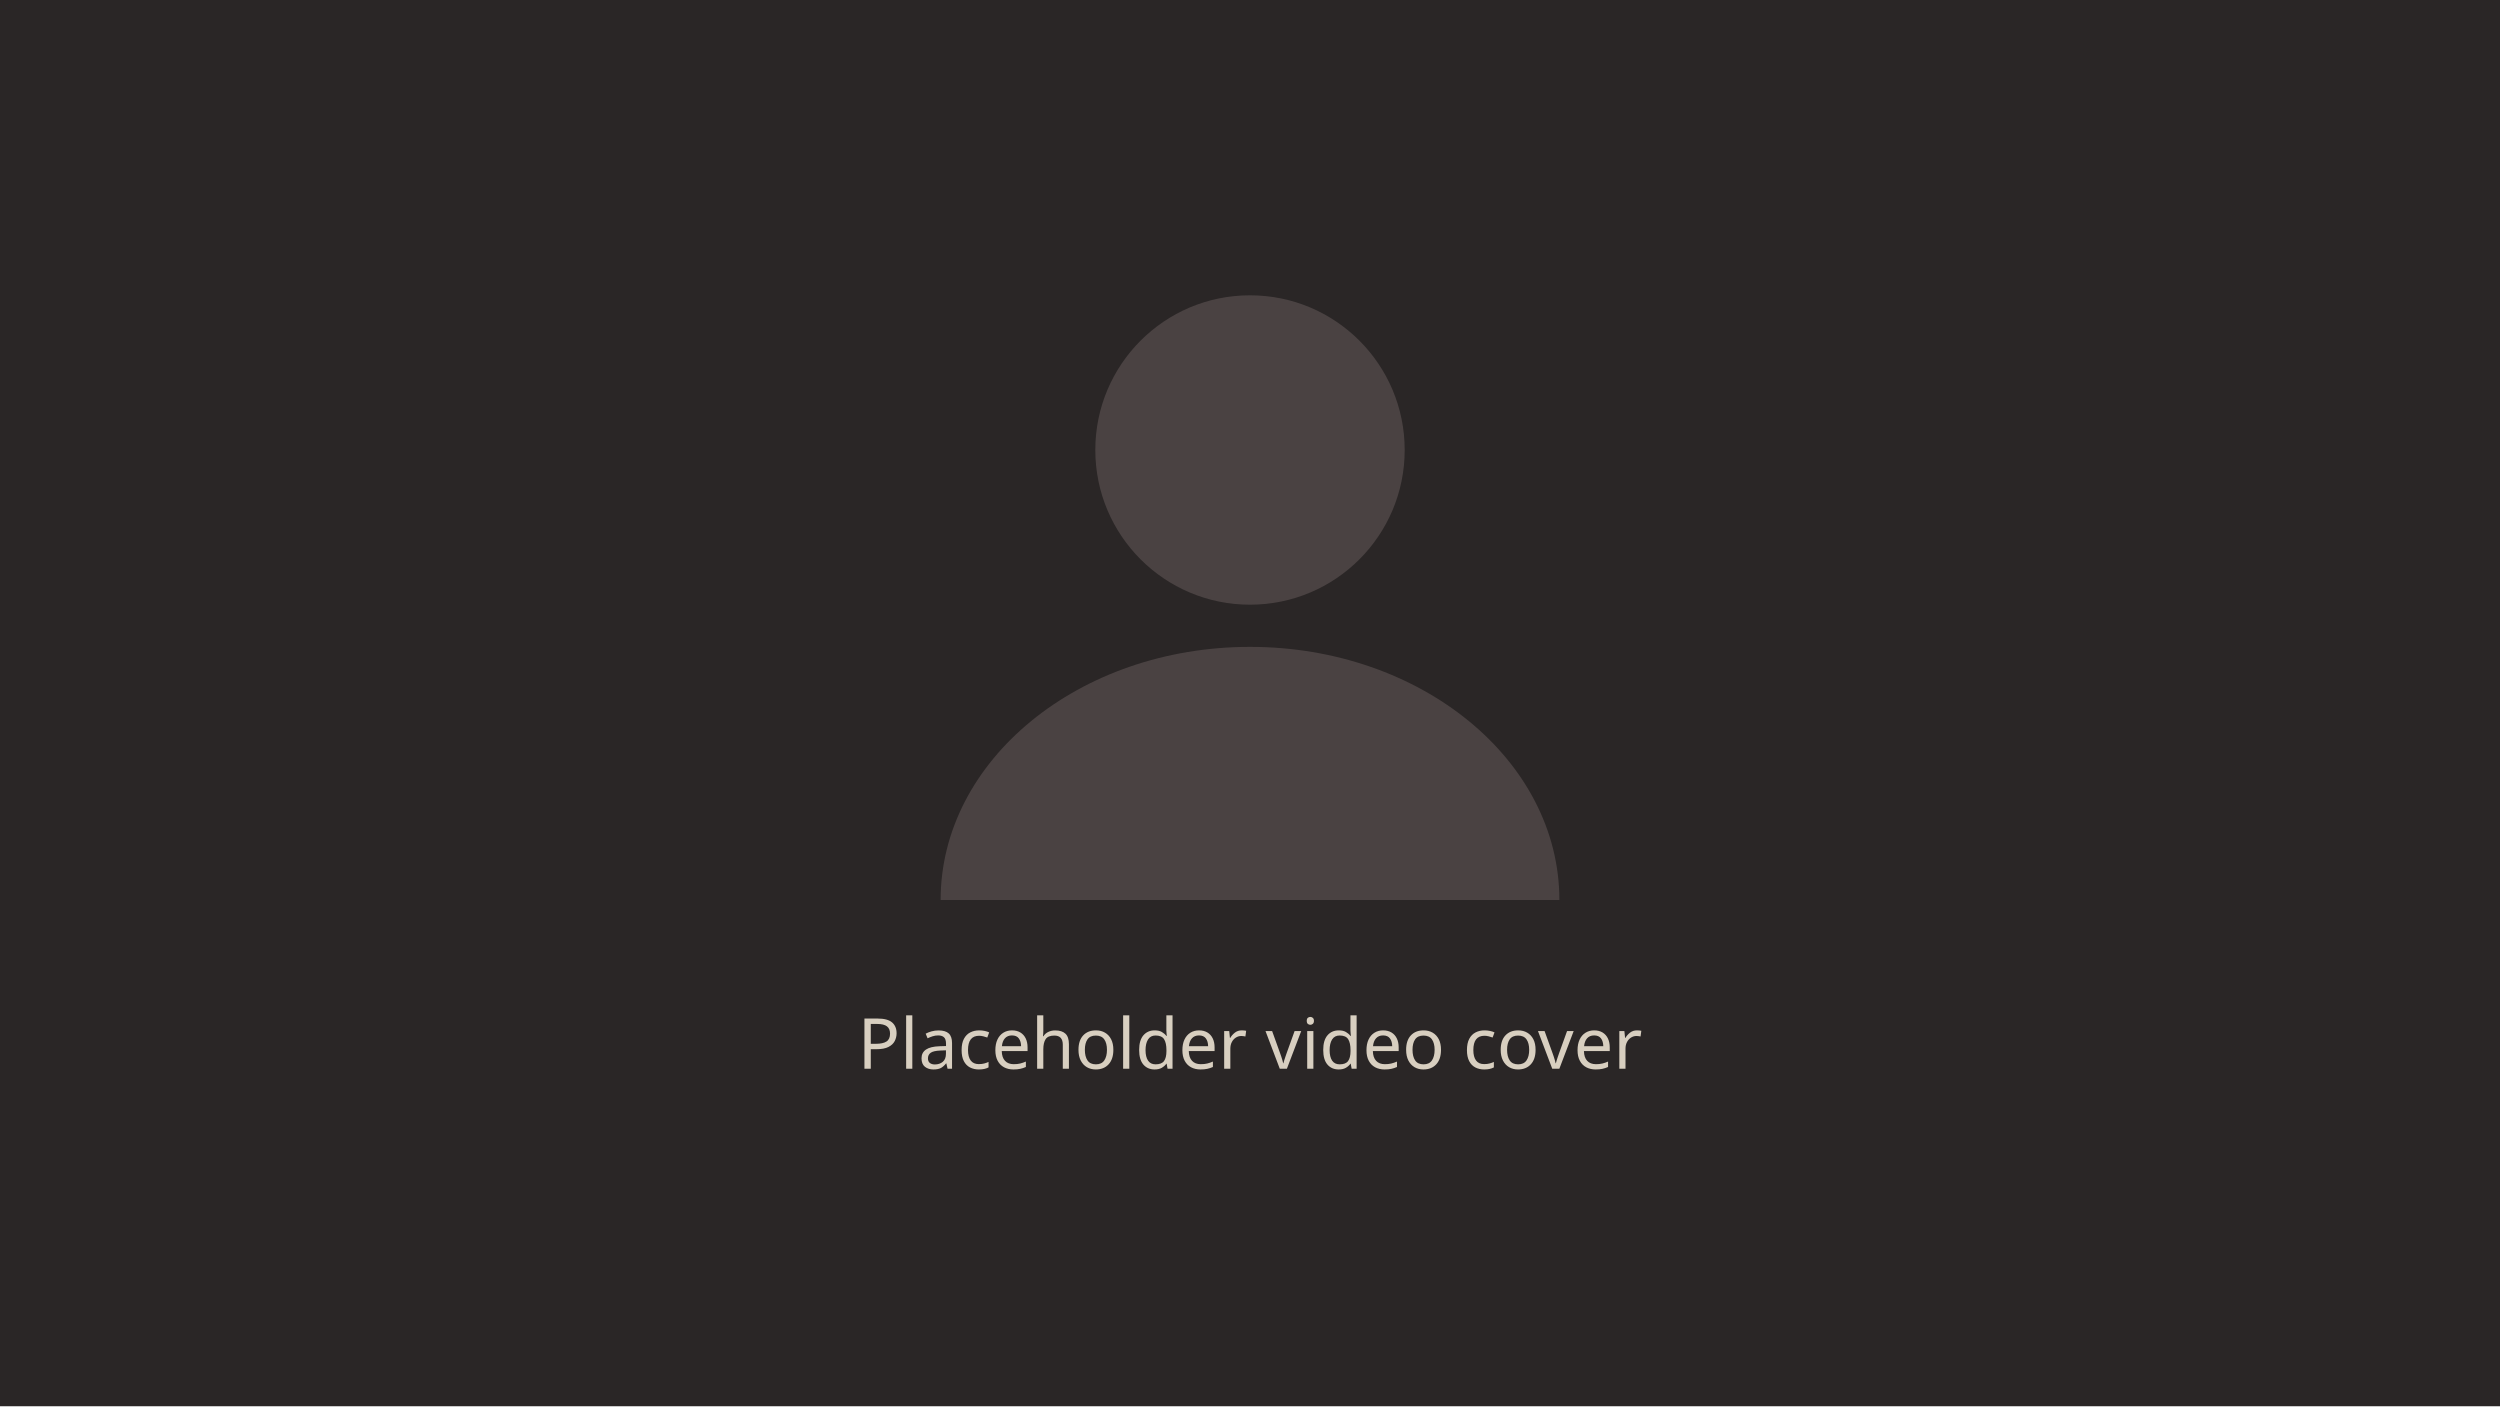
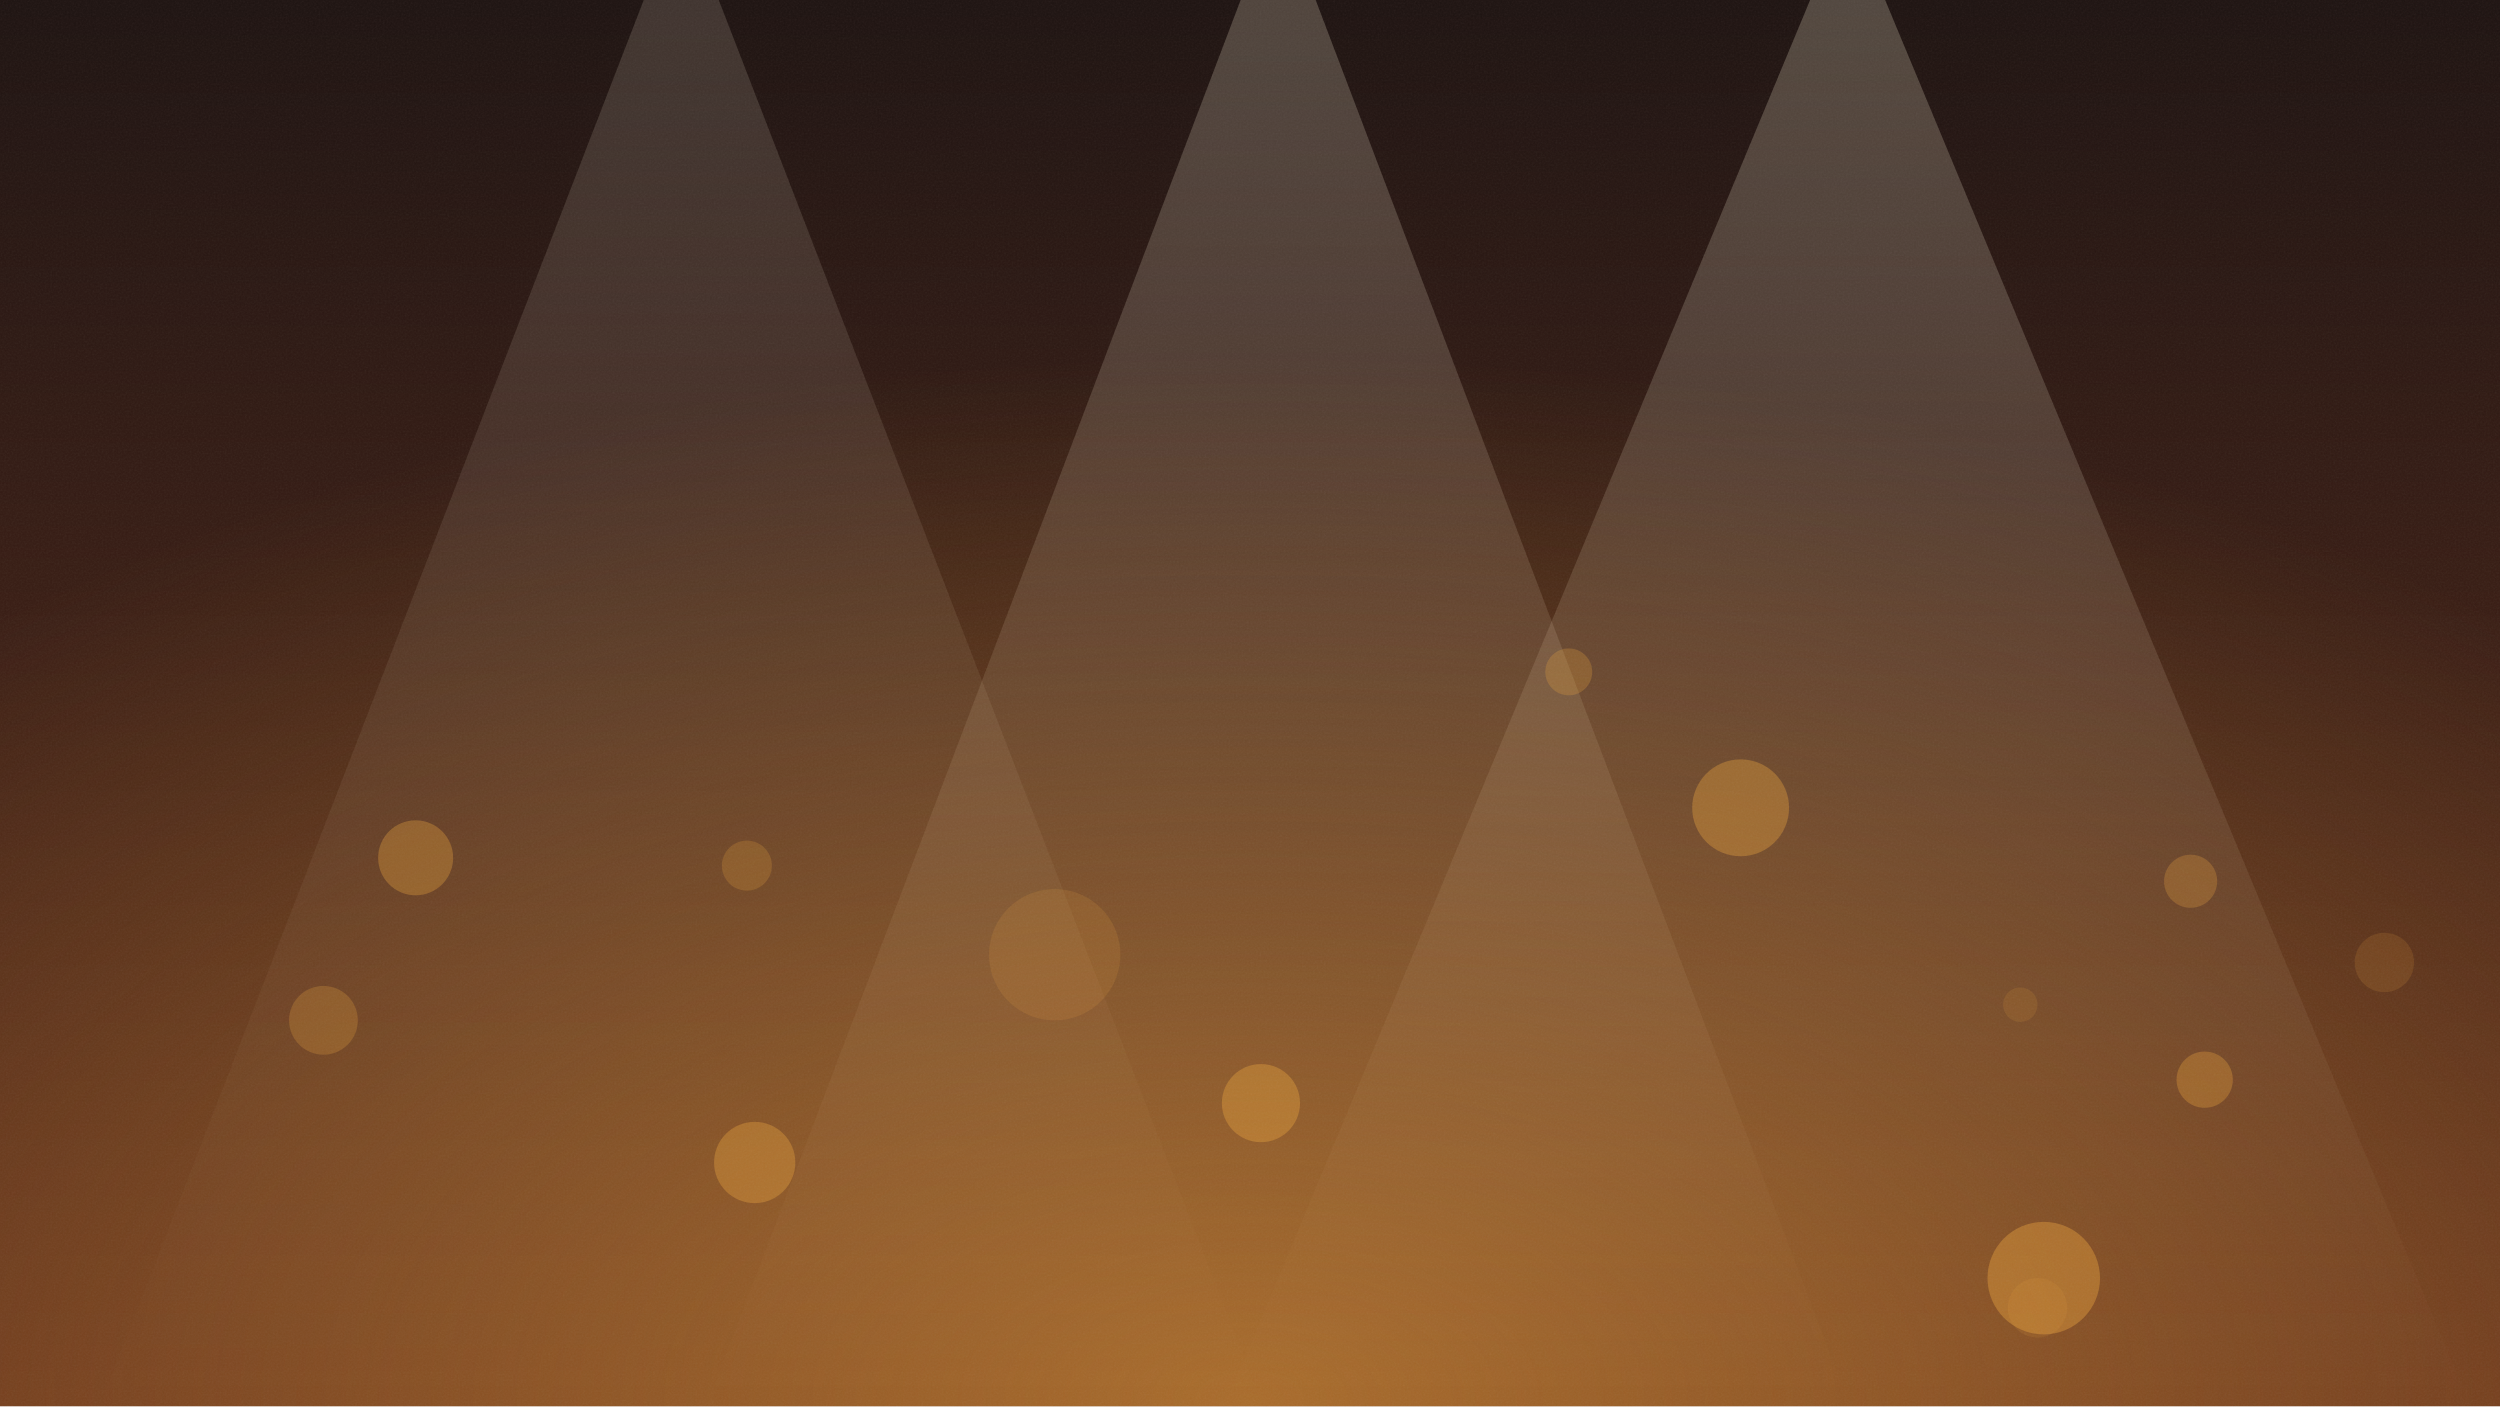
<svg xmlns="http://www.w3.org/2000/svg" width="1600" height="900" viewBox="0 0 1600 900">
-   <rect width="1600" height="900" fill="#2a2626" />
-   <circle cx="800" cy="288" r="99" fill="#4a4242" />
-   <path d="M602 576 a198 162 0 0 1 396 0 z" fill="#4a4242" />
-   <text x="800" y="684" text-anchor="middle" font-family="system-ui, sans-serif" font-size="45" fill="#d8cfc0">Placeholder video cover</text>
+   <defs>
+     <linearGradient id="bg" x1="0" y1="0" x2="0" y2="1">
+       <stop offset="0" stop-color="#1d1210" />
+       <stop offset="1" stop-color="#5c2a18" />
+     </linearGradient>
+     <linearGradient id="beam" x1="0" y1="0" x2="0" y2="1">
+       <stop offset="0" stop-color="#fff2d6" stop-opacity=".6" />
+       <stop offset="1" stop-color="#fff6e3" stop-opacity="0" />
+     </linearGradient>
+     <radialGradient id="glow" cx=".5" cy="1" r=".75">
+       <stop offset="0" stop-color="#e9a23b" stop-opacity=".55" />
+       <stop offset="1" stop-color="#e9a23b" stop-opacity="0" />
+     </radialGradient>
+     <filter id="grain">
+       <feTurbulence type="fractalNoise" baseFrequency=".85" numOctaves="2" stitchTiles="stitch" />
+       <feColorMatrix type="saturate" values="0" />
+     </filter>
+   </defs>
+   <rect width="1600" height="900" fill="url(#bg)" />
+   <polygon points="412.008,0 460.008,0 808.067,900 63.949,900" fill="url(#beam)" opacity="0.25" />
+   <polygon points="794.02,0 842.02,0 1183.986,900 452.054,900" fill="url(#beam)" opacity="0.37" />
+   <polygon points="1158.485,0 1206.485,0 1580.964,900 784.005,900" fill="url(#beam)" opacity="0.39" />
+   <rect width="1600" height="900" fill="url(#glow)" />
+   <circle cx="1293" cy="643" r="11" fill="#e9a23b" opacity="0.14" />
+   <circle cx="478" cy="554" r="16" fill="#e9a23b" opacity="0.22" />
+   <circle cx="1411" cy="691" r="18" fill="#e9a23b" opacity="0.33" />
+   <circle cx="1004" cy="430" r="15" fill="#e9a23b" opacity="0.26" />
+   <circle cx="1308" cy="818" r="36" fill="#e9a23b" opacity="0.41" />
+   <circle cx="675" cy="611" r="42" fill="#e9a23b" opacity="0.15" />
+   <circle cx="807" cy="706" r="25" fill="#e9a23b" opacity="0.39" />
+   <circle cx="483" cy="744" r="26" fill="#e9a23b" opacity="0.37" />
+   <circle cx="1402" cy="564" r="17" fill="#e9a23b" opacity="0.27" />
+   <circle cx="207" cy="653" r="22" fill="#e9a23b" opacity="0.25" />
+   <circle cx="1304" cy="837" r="19" fill="#e9a23b" opacity="0.13" />
+   <circle cx="266" cy="549" r="24" fill="#e9a23b" opacity="0.34" />
+   <circle cx="1526" cy="616" r="19" fill="#e9a23b" opacity="0.15" />
+   <circle cx="1114" cy="517" r="31" fill="#e9a23b" opacity="0.37" />
+   <rect width="1600" height="900" filter="url(#grain)" opacity=".07" />
</svg>
